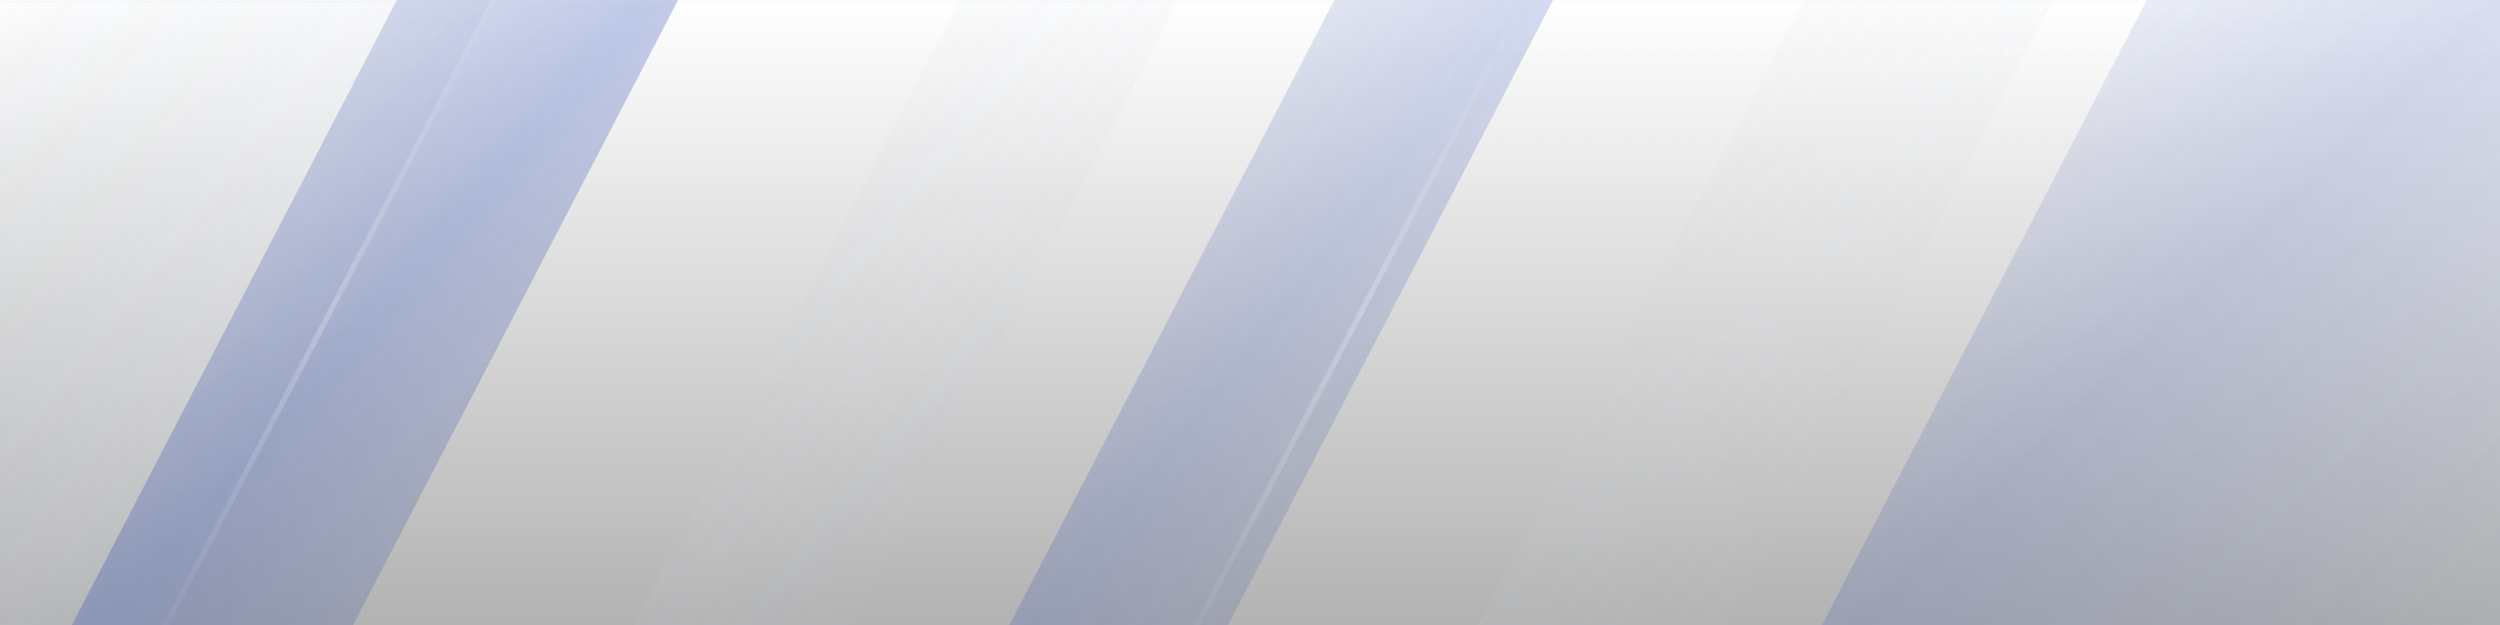
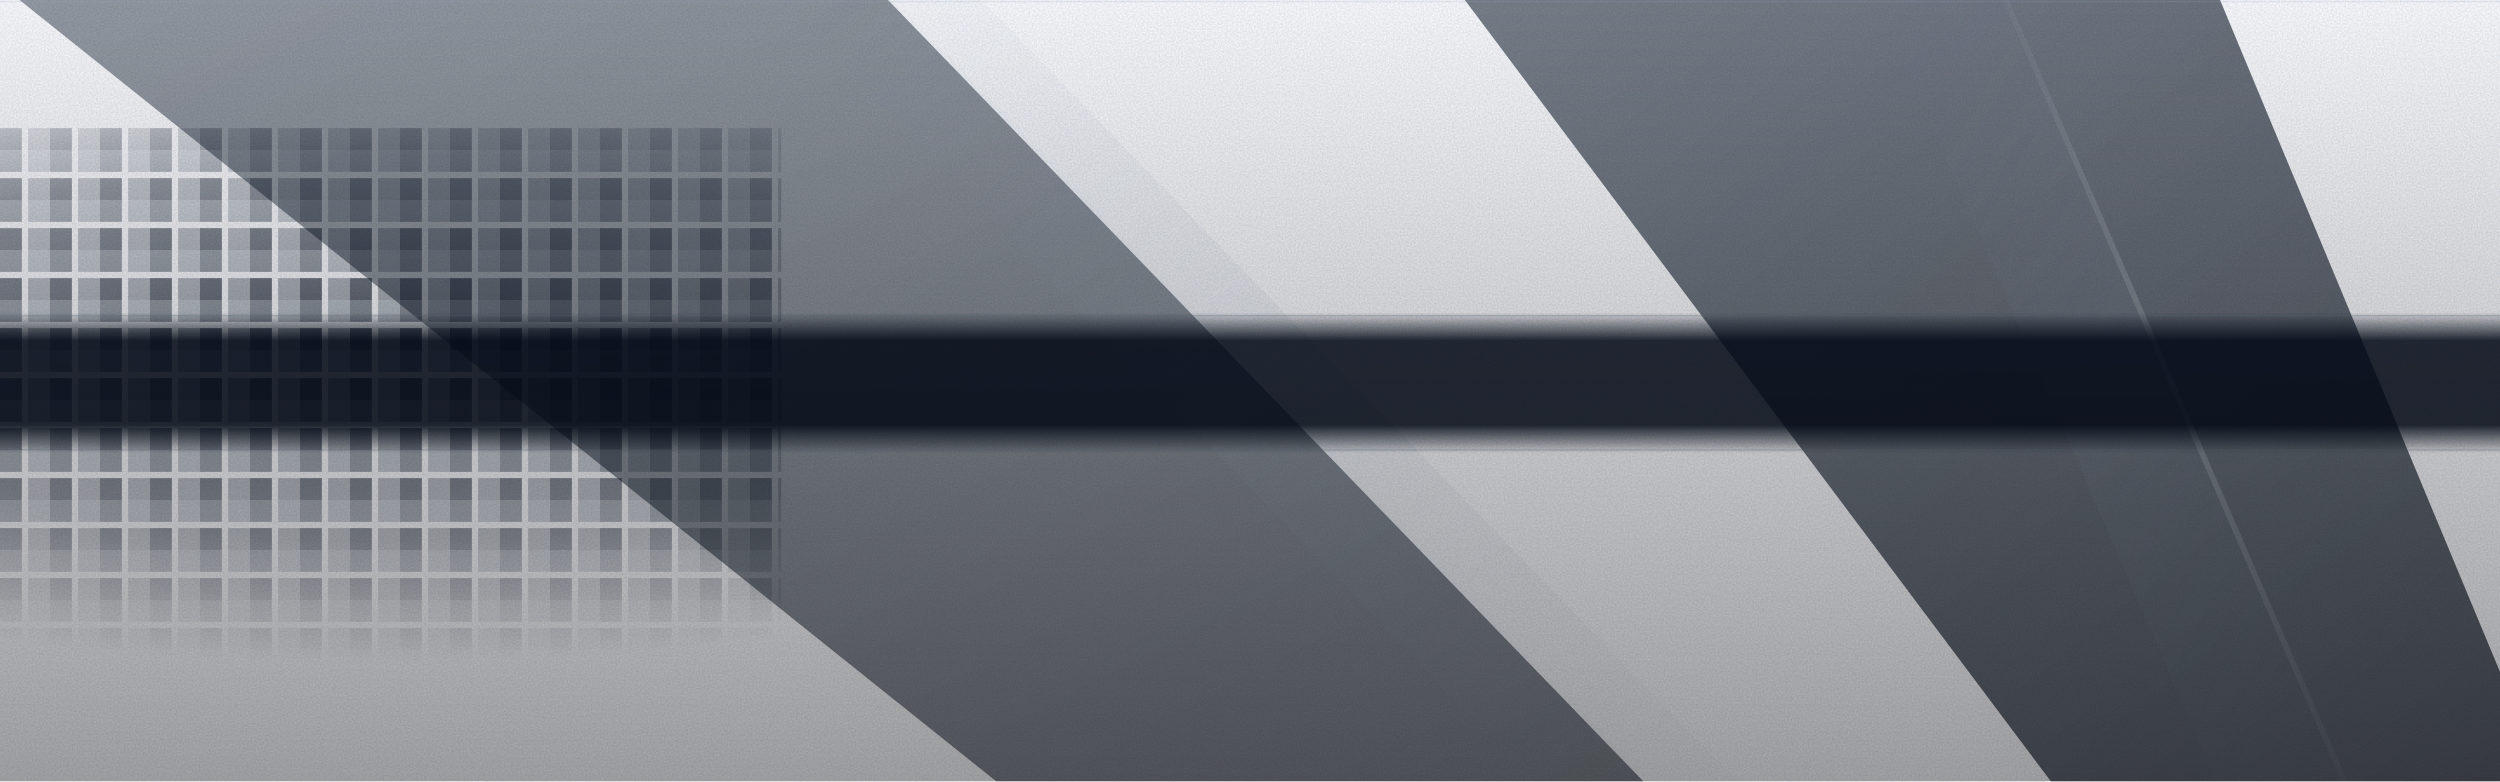
- <svg xmlns="http://www.w3.org/2000/svg" viewBox="0 0 1600 400" preserveAspectRatio="xMidYMid slice">
+ <svg xmlns="http://www.w3.org/2000/svg" viewBox="0 0 1600 500" preserveAspectRatio="xMidYMid slice">
  <defs>
-     <linearGradient id="navyBand" x1="0%" y1="0%" x2="100%" y2="100%">
-       <stop offset="0%" stop-color="#1E3A8A" stop-opacity="0" />
-       <stop offset="50%" stop-color="#1E40AF" stop-opacity="0.28" />
-       <stop offset="100%" stop-color="#1E3A8A" stop-opacity="0" />
+     <filter id="grunge" x="0" y="0" width="100%" height="100%">
+       <feTurbulence type="fractalNoise" baseFrequency="0.9" numOctaves="2" seed="7" />
+       <feColorMatrix values="0 0 0 0 0.10                              0 0 0 0 0.15                              0 0 0 0 0.28                              0 0 0 0.25 0" />
+     </filter>
+     <linearGradient id="darkBand" x1="0%" y1="0%" x2="100%" y2="100%">
+       <stop offset="0%" stop-color="#0A1628" stop-opacity="0.75" />
+       <stop offset="100%" stop-color="#000814" stop-opacity="0.95" />
    </linearGradient>
-     <linearGradient id="silverBand" x1="0%" y1="0%" x2="100%" y2="100%">
-       <stop offset="0%" stop-color="#94A3B8" stop-opacity="0" />
-       <stop offset="50%" stop-color="#CBD5E1" stop-opacity="0.18" />
-       <stop offset="100%" stop-color="#94A3B8" stop-opacity="0" />
+     <linearGradient id="grayBand" x1="0%" y1="0%" x2="100%" y2="100%">
+       <stop offset="0%" stop-color="#64748B" stop-opacity="0" />
+       <stop offset="50%" stop-color="#94A3B8" stop-opacity="0.22" />
+       <stop offset="100%" stop-color="#64748B" stop-opacity="0" />
    </linearGradient>
    <linearGradient id="silverHair" x1="0%" y1="0%" x2="100%" y2="0%">
-       <stop offset="0%" stop-color="#E2E8F0" stop-opacity="0" />
-       <stop offset="50%" stop-color="#F1F5F9" stop-opacity="0.35" />
-       <stop offset="100%" stop-color="#E2E8F0" stop-opacity="0" />
+       <stop offset="0%" stop-color="#CBD5E1" stop-opacity="0" />
+       <stop offset="50%" stop-color="#E2E8F0" stop-opacity="0.45" />
+       <stop offset="100%" stop-color="#CBD5E1" stop-opacity="0" />
    </linearGradient>
-     <pattern id="halftone" x="0" y="0" width="14" height="14" patternUnits="userSpaceOnUse">
-       <circle cx="7" cy="7" r="1.1" fill="#CBD5E1" fill-opacity="0.10" />
+     <linearGradient id="hBand" x1="0%" y1="0%" x2="0%" y2="100%">
+       <stop offset="0%" stop-color="#030B1A" stop-opacity="0" />
+       <stop offset="20%" stop-color="#030B1A" stop-opacity="0.85" />
+       <stop offset="80%" stop-color="#030B1A" stop-opacity="0.85" />
+       <stop offset="100%" stop-color="#030B1A" stop-opacity="0" />
+     </linearGradient>
+     <pattern id="pixelMosaic" x="0" y="0" width="32" height="32" patternUnits="userSpaceOnUse">
+       <rect x="0" y="0" width="14" height="14" fill="#1E293B" fill-opacity="0.55" />
+       <rect x="18" y="0" width="14" height="14" fill="#334155" fill-opacity="0.35" />
+       <rect x="0" y="18" width="14" height="14" fill="#0F172A" fill-opacity="0.70" />
+       <rect x="18" y="18" width="14" height="14" fill="#1E293B" fill-opacity="0.40" />
    </pattern>
+     <radialGradient id="mosaicFade" cx="15%" cy="45%" r="40%">
+       <stop offset="0%" stop-color="#FFFFFF" stop-opacity="1" />
+       <stop offset="60%" stop-color="#FFFFFF" stop-opacity="0.6" />
+       <stop offset="100%" stop-color="#FFFFFF" stop-opacity="0" />
+     </radialGradient>
+     <mask id="mosaicMask">
+       <rect width="1600" height="500" fill="url(#mosaicFade)" />
+     </mask>
    <linearGradient id="bottomShade" x1="0%" y1="0%" x2="0%" y2="100%">
      <stop offset="0%" stop-color="#000000" stop-opacity="0" />
-       <stop offset="100%" stop-color="#000000" stop-opacity="0.30" />
+       <stop offset="100%" stop-color="#000000" stop-opacity="0.35" />
    </linearGradient>
  </defs>
-   <rect width="1600" height="400" fill="url(#bottomShade)" />
-   <rect x="900" y="0" width="700" height="260" fill="url(#halftone)" opacity="0.6" />
-   <polygon points="-50,-50 340,-50 80,450 -50,450" fill="url(#silverBand)" opacity="0.85" />
-   <polygon points="280,-50 460,-50 200,450 20,450" fill="url(#navyBand)" />
-   <polygon points="340,-50 344,-50 82,450 78,450" fill="url(#silverHair)" opacity="0.75" />
-   <polygon points="640,-50 780,-50 520,450 380,450" fill="url(#silverBand)" opacity="0.55" />
-   <polygon points="880,-50 1020,-50 760,450 620,450" fill="url(#navyBand)" opacity="0.70" />
-   <polygon points="1000,-50 1004,-50 742,450 738,450" fill="url(#silverHair)" opacity="0.80" />
-   <polygon points="1180,-50 1340,-50 1080,450 920,450" fill="url(#silverBand)" opacity="0.50" />
-   <polygon points="1400,-50 1650,-50 1650,450 1140,450" fill="url(#navyBand)" opacity="0.60" />
-   <line x1="0" y1="1" x2="1600" y2="1" stroke="#CBD5E1" stroke-width="1" stroke-opacity="0.15" />
+   <rect width="1600" height="500" fill="#0A1F44" filter="url(#grunge)" opacity="0.85" />
+   <g mask="url(#mosaicMask)">
+     <rect x="0" y="80" width="500" height="360" fill="url(#pixelMosaic)" />
+   </g>
+   <polygon points="-50,-50 520,-50 1100,550 700,550" fill="url(#darkBand)" opacity="0.55" />
+   <polygon points="900,-50 1400,-50 1650,550 1350,550" fill="url(#darkBand)" opacity="0.70" />
+   <polygon points="450,-50 580,-50 1160,550 1030,550" fill="url(#grayBand)" opacity="0.55" />
+   <polygon points="1180,-50 1260,-50 1520,550 1440,550" fill="url(#grayBand)" opacity="0.40" />
+   <polygon points="520,-50 524,-50 1104,550 1100,550" fill="url(#silverHair)" opacity="0.70" />
+   <polygon points="1260,-50 1264,-50 1524,550 1520,550" fill="url(#silverHair)" opacity="0.55" />
+   <rect x="0" y="200" width="1600" height="90" fill="url(#hBand)" />
+   <line x1="0" y1="202" x2="1600" y2="202" stroke="#64748B" stroke-width="1" stroke-opacity="0.25" />
+   <line x1="0" y1="288" x2="1600" y2="288" stroke="#64748B" stroke-width="1" stroke-opacity="0.20" />
+   <line x1="0" y1="1" x2="1600" y2="1" stroke="#94A3B8" stroke-width="1" stroke-opacity="0.18" />
+   <rect width="1600" height="500" fill="url(#bottomShade)" />
</svg>
